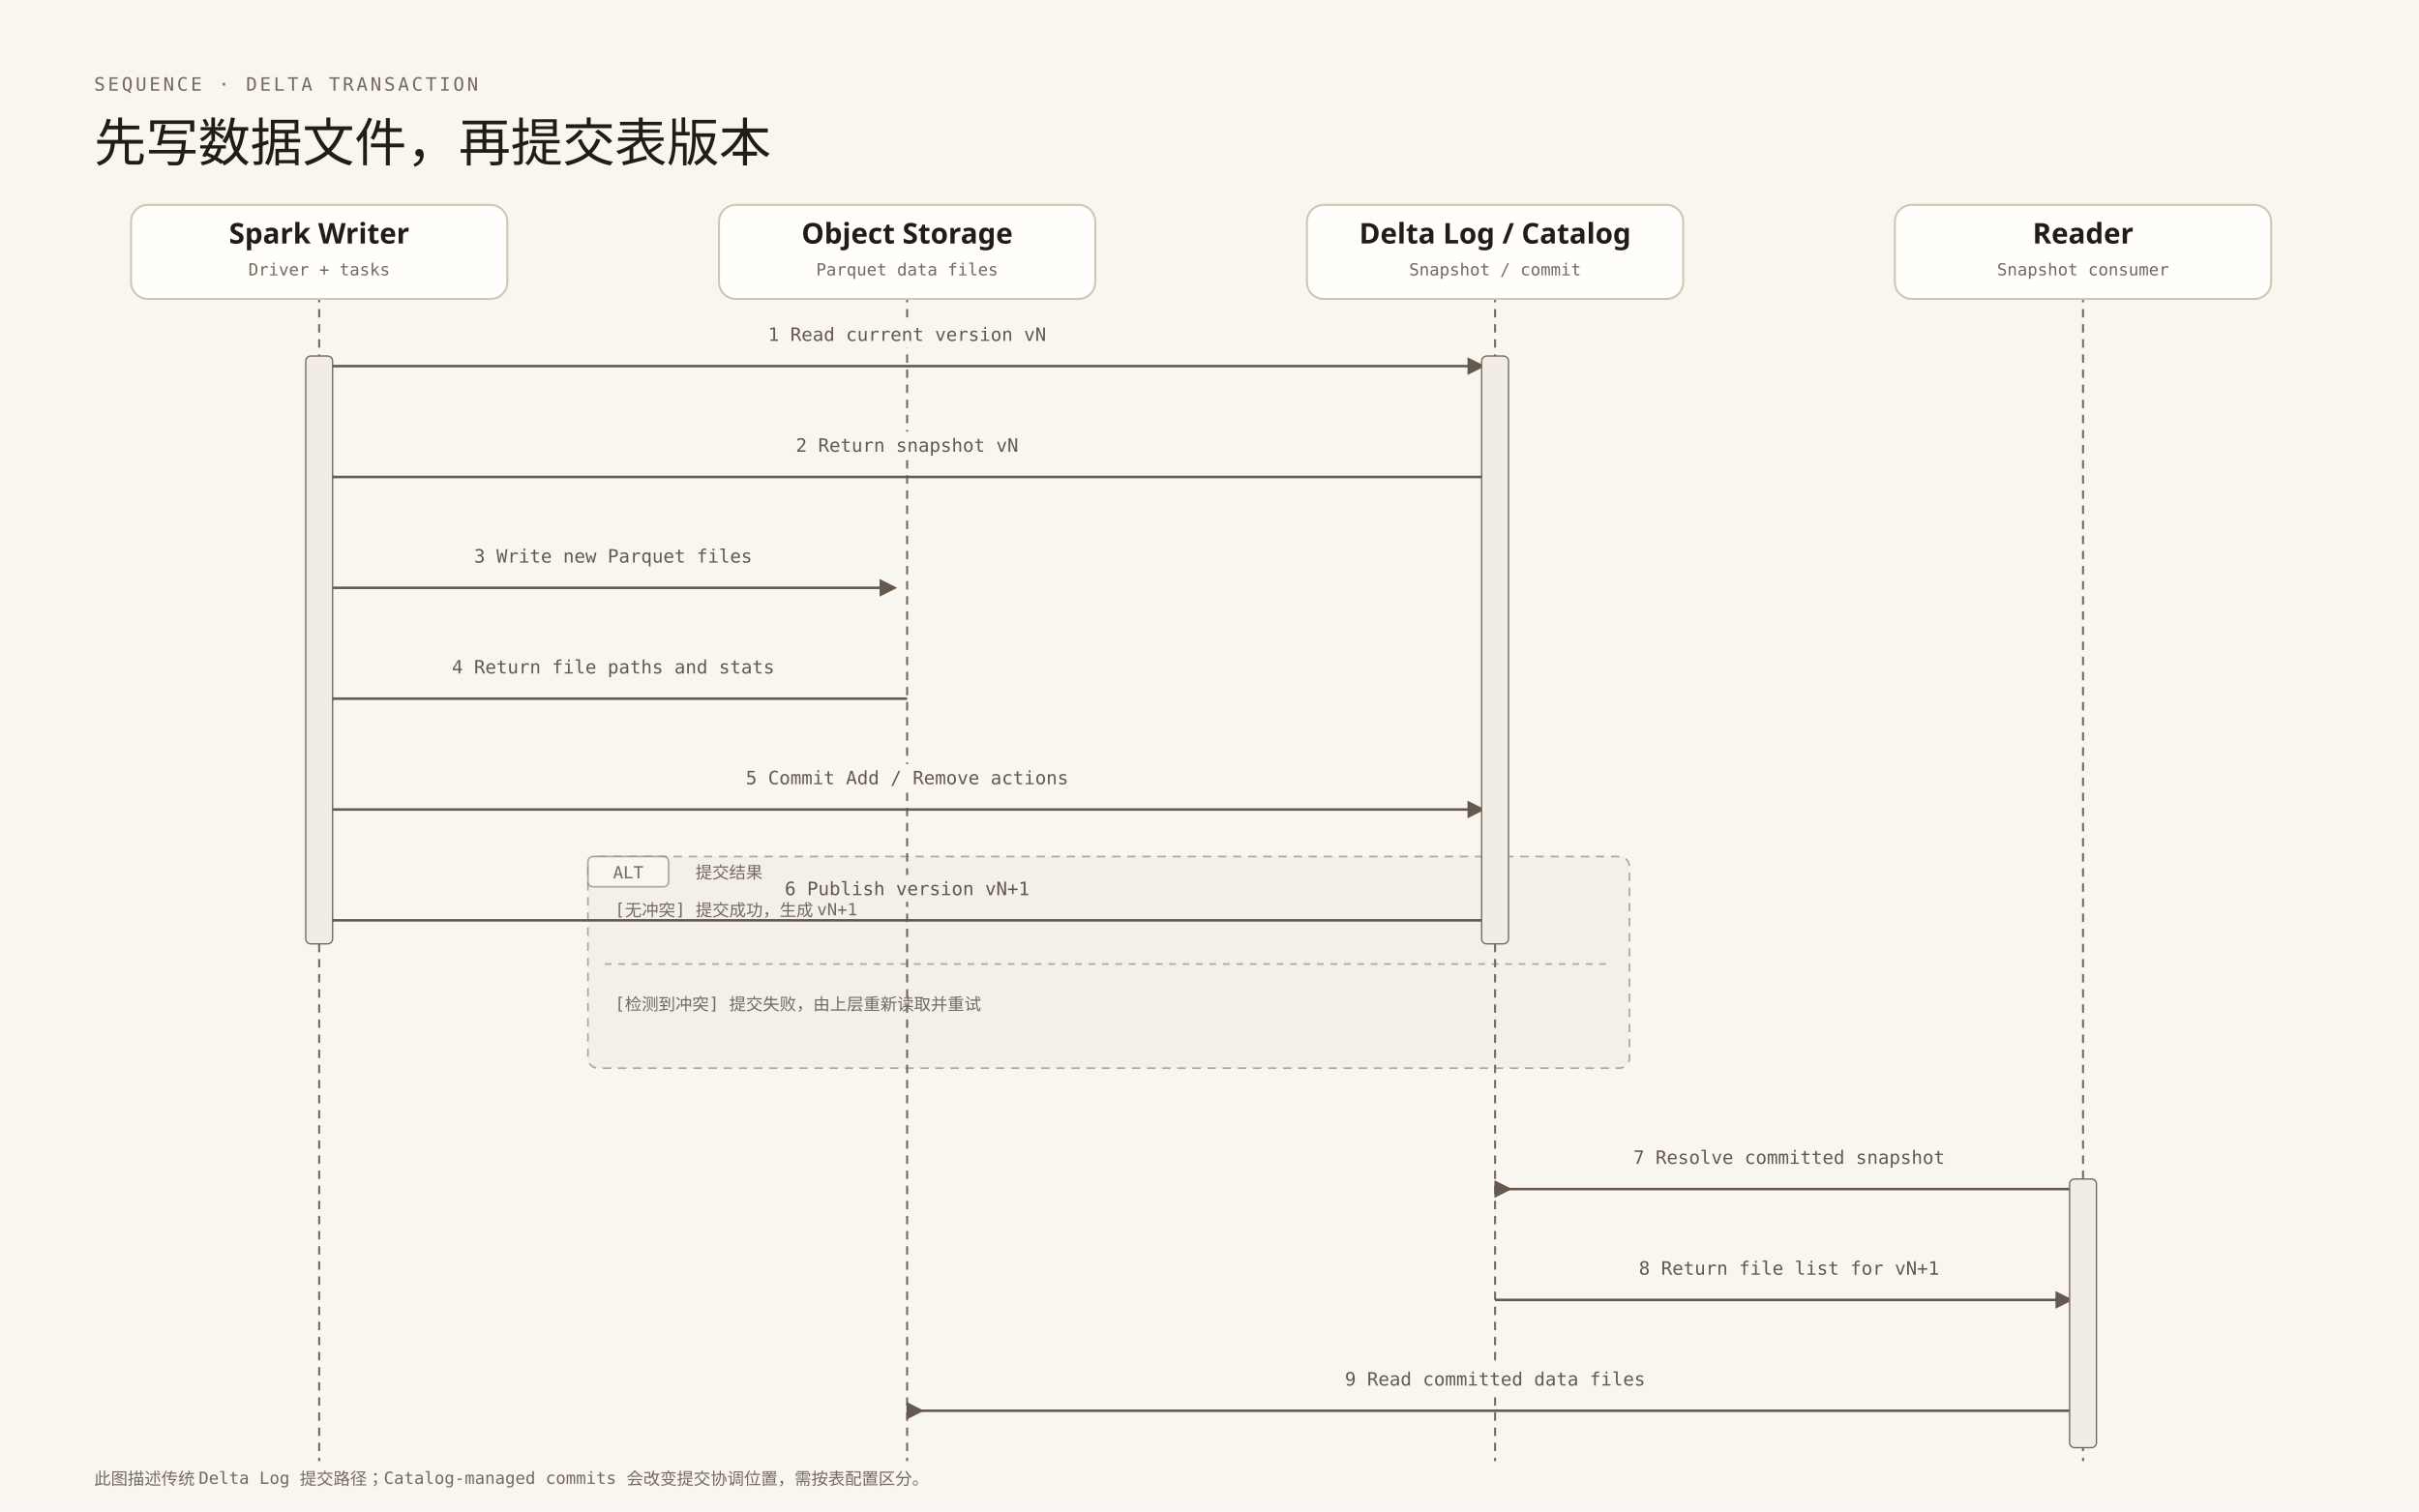
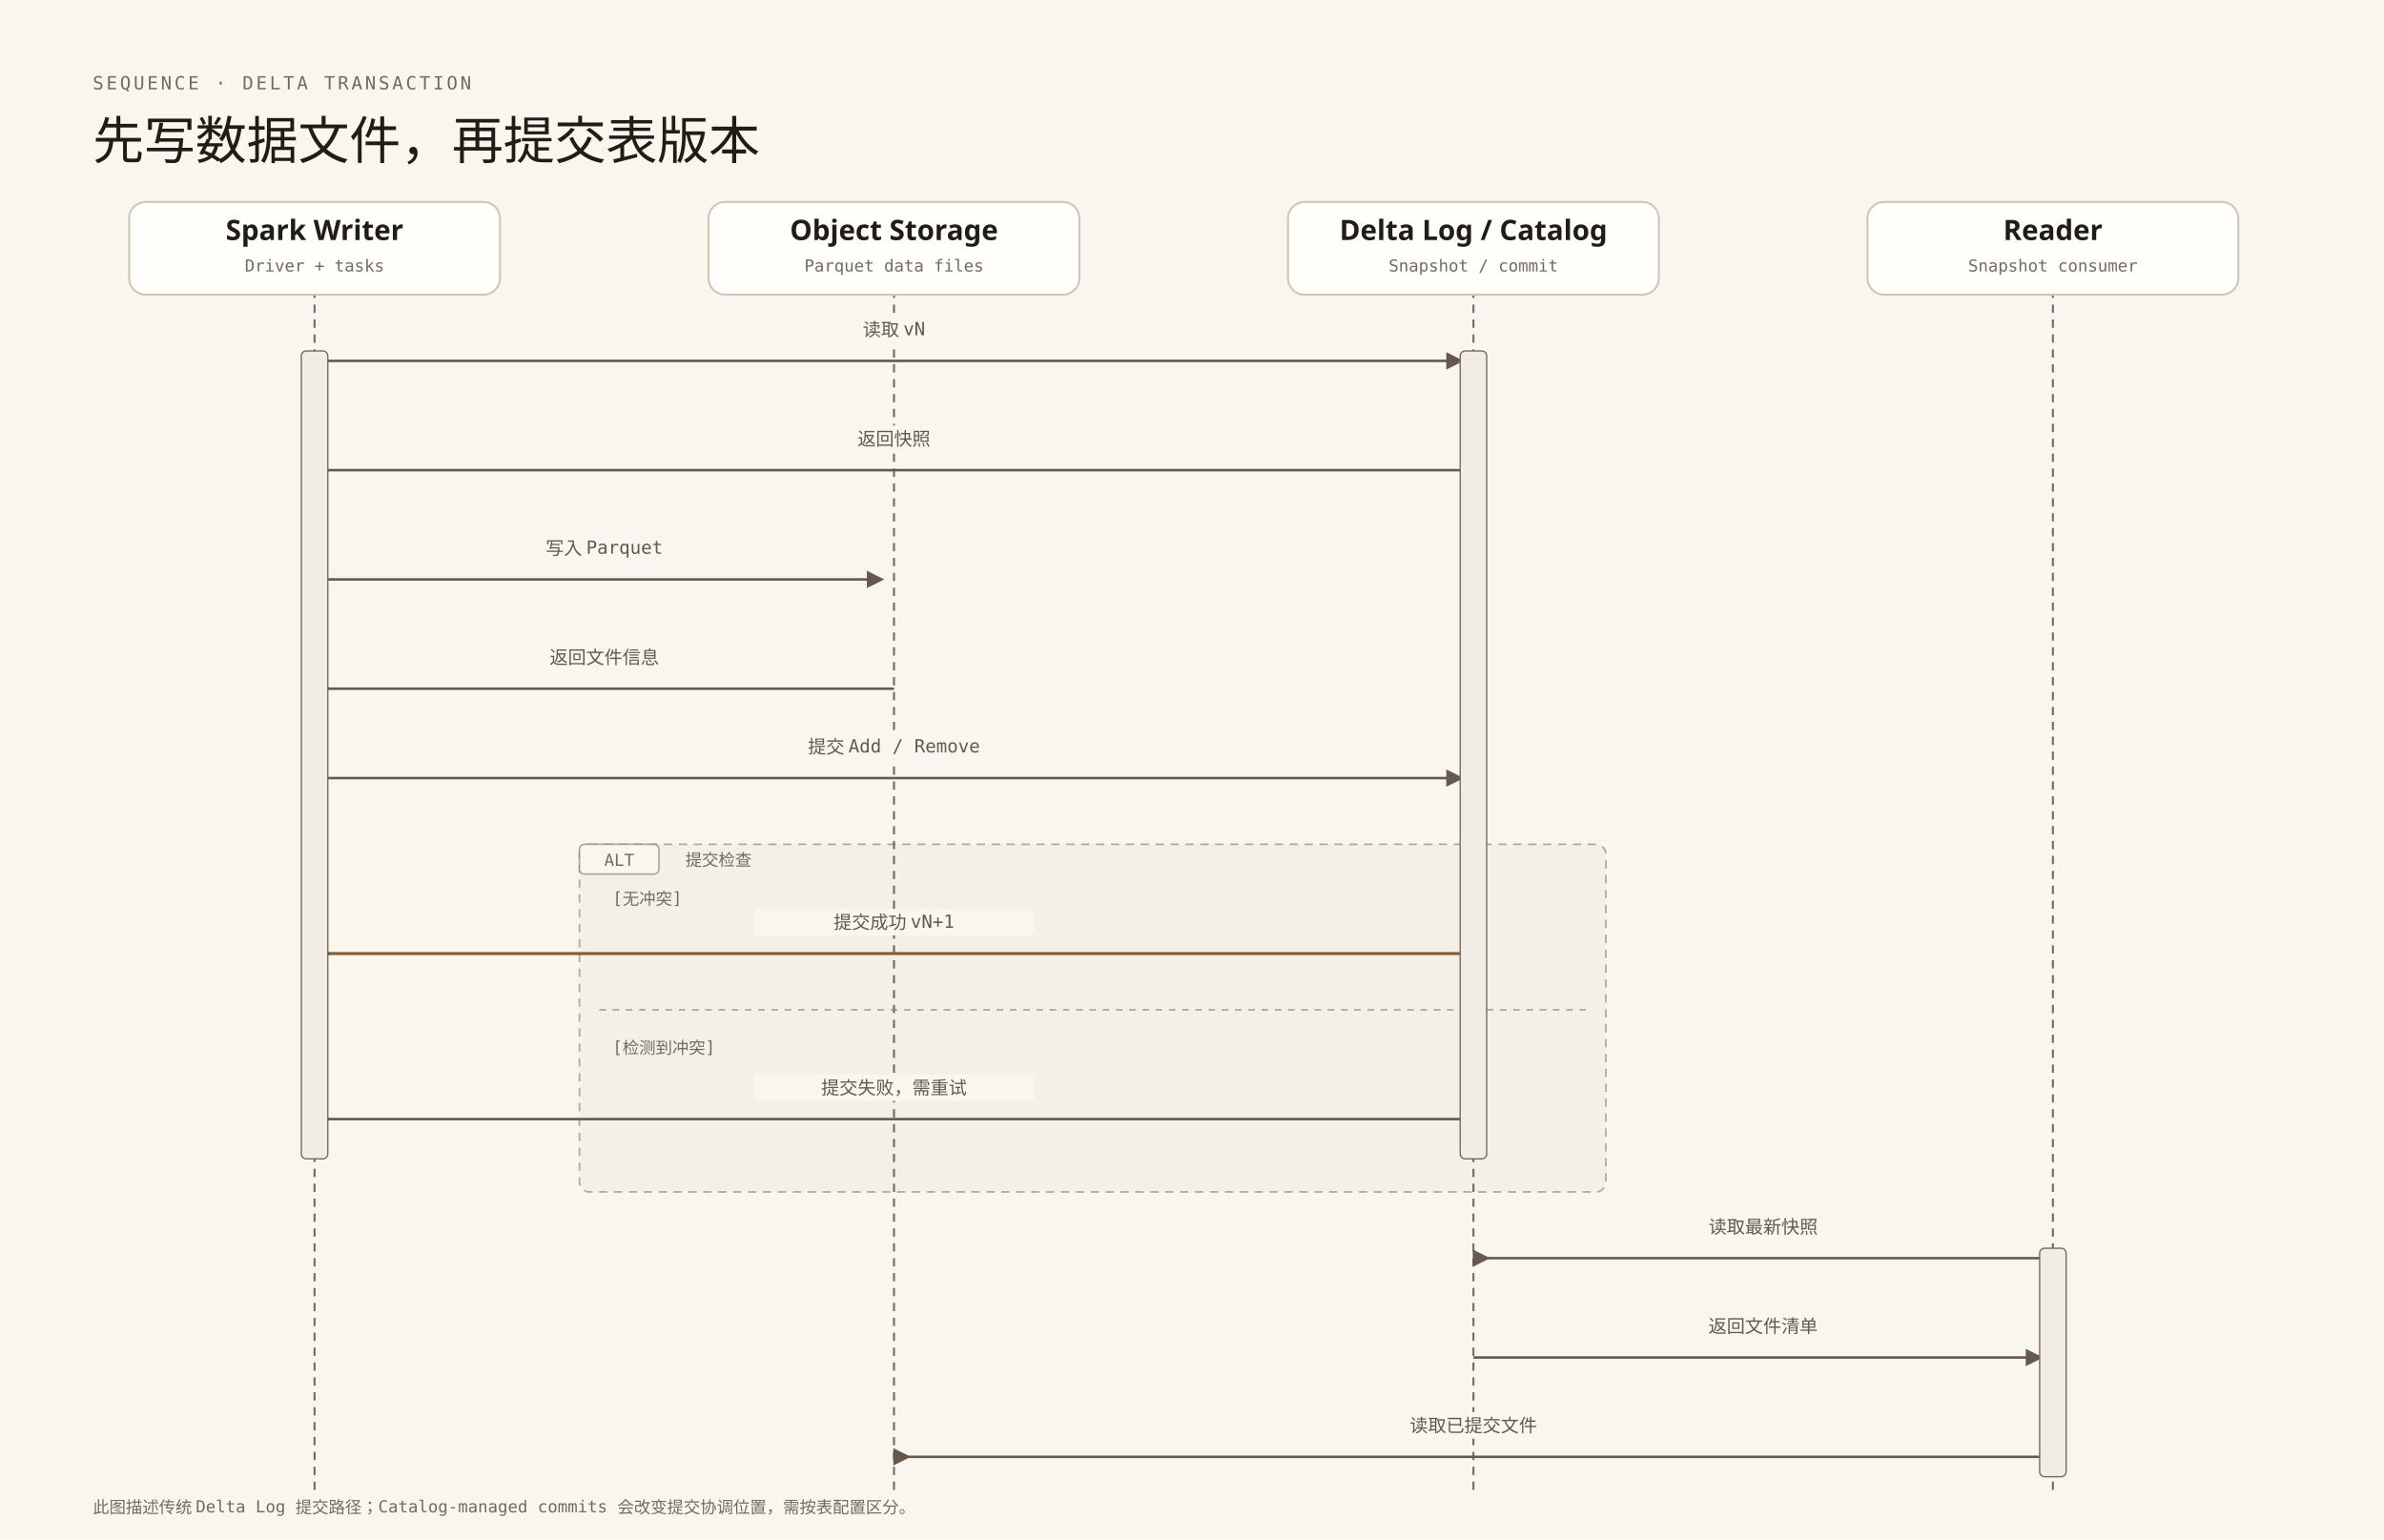
- <svg xmlns="http://www.w3.org/2000/svg" width="1440" height="900" viewBox="0 0 1440 900" role="img" aria-labelledby="delta-lake-commit-sequence-title delta-lake-commit-sequence-desc">
+ <svg xmlns="http://www.w3.org/2000/svg" width="1440" height="930" viewBox="0 0 1440 930" role="img" aria-labelledby="delta-lake-commit-sequence-title delta-lake-commit-sequence-desc">
  <defs>
    <marker id="arrow" viewBox="0 0 10 10" refX="8" refY="5" markerWidth="7" markerHeight="7" orient="auto">
      <path d="M0 0 L10 5 L0 10z" fill="#65584D" />
-     </marker>
-     <marker id="arrow-accent" viewBox="0 0 10 10" refX="8" refY="5" markerWidth="7" markerHeight="7" orient="auto">
-       <path d="M0 0 L10 5 L0 10z" fill="#8B5A2B" />
    </marker>
    <marker id="arrow-left" viewBox="0 0 10 10" refX="2" refY="5" markerWidth="7" markerHeight="7" orient="auto">
      <path d="M10 0 L0 5 L10 10z" fill="#65584D" />
    </marker>
  </defs>
  <rect width="100%" height="100%" fill="#F9F6EF" />
  <style>
text{font-family:'Geist','Noto Sans SC','Microsoft YaHei',system-ui,sans-serif;fill:#221C17}
.eyebrow{font-family:'Geist Mono',ui-monospace,monospace;font-size:11px;letter-spacing:1.6px;fill:#75695F}
.title{font-family:'Instrument Serif','Noto Serif SC',serif;font-size:31px;font-weight:400;fill:#221C17}
- .label{font-size:17px;font-weight:600}
- .sub{font-family:'Geist Mono','Noto Sans SC',monospace;font-size:12px;fill:#65584D}
+ .label{font-size:17px;font-weight:600}.sub{font-family:'Geist Mono','Noto Sans SC',monospace;font-size:12px;fill:#65584D}
.tiny{font-family:'Geist Mono','Noto Sans SC',monospace;font-size:10px;fill:#75695F}
- .node{fill:#FFFEFA;stroke:#CFC5B8;stroke-width:1.2}
- .focus{fill:#F5E7D4;stroke:#8B5A2B;stroke-width:1.5}
- .zone{fill:#F1EDE4;stroke:#CFC5B8;stroke-width:1}
- .line{fill:none;stroke:#65584D;stroke-width:1.6;stroke-linecap:round;stroke-linejoin:round;marker-end:url(#arrow)}
- .accent-line{fill:none;stroke:#8B5A2B;stroke-width:1.8;stroke-linecap:round;marker-end:url(#arrow-accent)}
- .dash{fill:none;stroke:#75695F;stroke-width:1.2;stroke-dasharray:5 4}
- .actor{fill:#FFFEFA;stroke:#CFC5B8;stroke-width:1.2}
- .activation{fill:#F1EDE4;stroke:#75695F;stroke-width:0.8}
- .msg-label{font-family:'Geist Mono','Noto Sans SC',monospace;font-size:11px;fill:#65584D}
+ .actor{fill:#FFFEFA;stroke:#CFC5B8;stroke-width:1.2}.dash{fill:none;stroke:#75695F;stroke-width:1.2;stroke-dasharray:5 4}
+ .activation{fill:#F1EDE4;stroke:#75695F;stroke-width:.8}.msg-label{font-family:'Geist Mono','Noto Sans SC',monospace;font-size:11px;fill:#65584D}
</style>
  <text x="56" y="54" class="eyebrow">SEQUENCE · DELTA TRANSACTION</text>
  <text x="56" y="96" class="title">先写数据文件，再提交表版本</text>
-   <line x1="190" y1="166" x2="190" y2="870" class="dash" />
-   <line x1="540" y1="166" x2="540" y2="870" class="dash" />
-   <line x1="890" y1="166" x2="890" y2="870" class="dash" />
-   <line x1="1240" y1="166" x2="1240" y2="870" class="dash" />
+   <line x1="190" y1="166" x2="190" y2="900" class="dash" />
+   <line x1="540" y1="166" x2="540" y2="900" class="dash" />
+   <line x1="890" y1="166" x2="890" y2="900" class="dash" />
+   <line x1="1240" y1="166" x2="1240" y2="900" class="dash" />
  <path d="M190 218 H882" fill="none" stroke="#65584D" stroke-width="1.5" marker-end="url(#arrow)" />
-   <rect x="428" y="191" width="224" height="16" rx="3" fill="#F9F6EF" />
-   <text x="540" y="203" text-anchor="middle" class="msg-label">1  Read current version vN</text>
+   <rect x="450" y="191" width="180" height="16" rx="3" fill="#F9F6EF" />
+   <text x="540" y="203" text-anchor="middle" class="msg-label">读取 vN</text>
  <path d="M890 284 H198" fill="none" stroke="#65584D" stroke-width="1.5" marker-end="url(#arrow-left)" />
-   <rect x="428" y="257" width="224" height="16" rx="3" fill="#F9F6EF" />
-   <text x="540" y="269" text-anchor="middle" class="msg-label">2  Return snapshot vN</text>
+   <rect x="450" y="257" width="180" height="16" rx="3" fill="#F9F6EF" />
+   <text x="540" y="269" text-anchor="middle" class="msg-label">返回快照</text>
  <path d="M190 350 H532" fill="none" stroke="#65584D" stroke-width="1.5" marker-end="url(#arrow)" />
-   <rect x="253" y="323" width="224" height="16" rx="3" fill="#F9F6EF" />
-   <text x="365" y="335" text-anchor="middle" class="msg-label">3  Write new Parquet files</text>
+   <rect x="275" y="323" width="180" height="16" rx="3" fill="#F9F6EF" />
+   <text x="365" y="335" text-anchor="middle" class="msg-label">写入 Parquet</text>
  <path d="M540 416 H198" fill="none" stroke="#65584D" stroke-width="1.5" marker-end="url(#arrow-left)" />
-   <rect x="253" y="389" width="224" height="16" rx="3" fill="#F9F6EF" />
-   <text x="365" y="401" text-anchor="middle" class="msg-label">4  Return file paths and stats</text>
-   <path d="M190 482 H882" fill="none" stroke="#65584D" stroke-width="1.5" marker-end="url(#arrow)" />
-   <rect x="428" y="455" width="224" height="16" rx="3" fill="#F9F6EF" />
-   <text x="540" y="467" text-anchor="middle" class="msg-label">5  Commit Add / Remove actions</text>
-   <path d="M890 548 H198" fill="none" stroke="#65584D" stroke-width="1.5" marker-end="url(#arrow-left)" />
-   <rect x="428" y="521" width="224" height="16" rx="3" fill="#F9F6EF" />
-   <text x="540" y="533" text-anchor="middle" class="msg-label">6  Publish version vN+1</text>
-   <path d="M1240 708 H898" fill="none" stroke="#65584D" stroke-width="1.5" marker-end="url(#arrow-left)" />
-   <rect x="953" y="681" width="224" height="16" rx="3" fill="#F9F6EF" />
-   <text x="1065" y="693" text-anchor="middle" class="msg-label">7  Resolve committed snapshot</text>
-   <path d="M890 774 H1232" fill="none" stroke="#65584D" stroke-width="1.5" marker-end="url(#arrow)" />
-   <rect x="953" y="747" width="224" height="16" rx="3" fill="#F9F6EF" />
-   <text x="1065" y="759" text-anchor="middle" class="msg-label">8  Return file list for vN+1</text>
-   <path d="M1240 840 H548" fill="none" stroke="#65584D" stroke-width="1.5" marker-end="url(#arrow-left)" />
-   <rect x="778" y="813" width="224" height="16" rx="3" fill="#F9F6EF" />
-   <text x="890" y="825" text-anchor="middle" class="msg-label">9  Read committed data files</text>
-   <rect x="350" y="510" width="620" height="126" rx="6" fill="#221C17" fill-opacity=".025" stroke="#75695F" stroke-opacity=".55" stroke-dasharray="5 4" />
+   <rect x="275" y="389" width="180" height="16" rx="3" fill="#F9F6EF" />
+   <text x="365" y="401" text-anchor="middle" class="msg-label">返回文件信息</text>
+   <path d="M190 470 H882" fill="none" stroke="#65584D" stroke-width="1.5" marker-end="url(#arrow)" />
+   <rect x="450" y="443" width="180" height="16" rx="3" fill="#F9F6EF" />
+   <text x="540" y="455" text-anchor="middle" class="msg-label">提交 Add / Remove</text>
+   <rect x="350" y="510" width="620" height="210" rx="6" fill="#221C17" fill-opacity=".025" stroke="#75695F" stroke-opacity=".55" stroke-dasharray="5 4" />
  <rect x="350" y="510" width="48" height="18" rx="3" fill="#F9F6EF" stroke="#75695F" stroke-opacity=".55" />
  <text x="374" y="523" text-anchor="middle" class="tiny">ALT</text>
-   <text x="414" y="523" class="tiny">提交结果</text>
-   <line x1="360" y1="574" x2="960" y2="574" stroke="#75695F" stroke-dasharray="4 4" stroke-opacity=".55" />
-   <text x="366" y="545" class="tiny">[无冲突] 提交成功，生成 vN+1</text>
-   <text x="366" y="601" class="tiny">[检测到冲突] 提交失败，由上层重新读取并重试</text>
-   <rect x="182" y="212" width="16" height="350" rx="3" class="activation" />
-   <rect x="882" y="212" width="16" height="350" rx="3" class="activation" />
-   <rect x="1232" y="702" width="16" height="160" rx="3" class="activation" />
+   <text x="414" y="523" class="tiny">提交检查</text>
+   <text x="370" y="546" class="tiny">[无冲突]</text>
+   <path d="M890 576 H198" fill="none" stroke="#8B5A2B" stroke-width="1.8" marker-end="url(#arrow-left)" />
+   <rect x="455" y="549" width="170" height="16" rx="3" fill="#F9F6EF" />
+   <text x="540" y="561" text-anchor="middle" class="msg-label">提交成功 vN+1</text>
+   <line x1="362" y1="610" x2="958" y2="610" stroke="#75695F" stroke-dasharray="4 4" stroke-opacity=".55" />
+   <text x="370" y="636" class="tiny">[检测到冲突]</text>
+   <path d="M890 676 H198" fill="none" stroke="#65584D" stroke-width="1.5" marker-end="url(#arrow-left)" />
+   <rect x="455" y="649" width="170" height="16" rx="3" fill="#F9F6EF" />
+   <text x="540" y="661" text-anchor="middle" class="msg-label">提交失败，需重试</text>
+   <path d="M1240 760 H898" fill="none" stroke="#65584D" stroke-width="1.5" marker-end="url(#arrow-left)" />
+   <rect x="971" y="733" width="188" height="16" rx="3" fill="#F9F6EF" />
+   <text x="1065" y="745" text-anchor="middle" class="msg-label">读取最新快照</text>
+   <path d="M890 820 H1232" fill="none" stroke="#65584D" stroke-width="1.5" marker-end="url(#arrow)" />
+   <rect x="971" y="793" width="188" height="16" rx="3" fill="#F9F6EF" />
+   <text x="1065" y="805" text-anchor="middle" class="msg-label">返回文件清单</text>
+   <path d="M1240 880 H548" fill="none" stroke="#65584D" stroke-width="1.5" marker-end="url(#arrow-left)" />
+   <rect x="796" y="853" width="188" height="16" rx="3" fill="#F9F6EF" />
+   <text x="890" y="865" text-anchor="middle" class="msg-label">读取已提交文件</text>
+   <rect x="182" y="212" width="16" height="488" rx="3" class="activation" />
+   <rect x="882" y="212" width="16" height="488" rx="3" class="activation" />
+   <rect x="1232" y="754" width="16" height="138" rx="3" class="activation" />
  <rect x="78" y="122" width="224" height="56" rx="10" class="actor" />
  <text x="190" y="145" text-anchor="middle" class="label">Spark Writer</text>
  <text x="190" y="164" text-anchor="middle" class="tiny">Driver + tasks</text>
  <rect x="428" y="122" width="224" height="56" rx="10" class="actor" />
  <text x="540" y="145" text-anchor="middle" class="label">Object Storage</text>
  <text x="540" y="164" text-anchor="middle" class="tiny">Parquet data files</text>
  <rect x="778" y="122" width="224" height="56" rx="10" class="actor" />
  <text x="890" y="145" text-anchor="middle" class="label">Delta Log / Catalog</text>
  <text x="890" y="164" text-anchor="middle" class="tiny">Snapshot / commit</text>
  <rect x="1128" y="122" width="224" height="56" rx="10" class="actor" />
  <text x="1240" y="145" text-anchor="middle" class="label">Reader</text>
  <text x="1240" y="164" text-anchor="middle" class="tiny">Snapshot consumer</text>
-   <text x="56" y="884" class="tiny">此图描述传统 Delta Log 提交路径；Catalog-managed commits 会改变提交协调位置，需按表配置区分。</text>
+   <text x="56" y="914" class="tiny">此图描述传统 Delta Log 提交路径；Catalog-managed commits 会改变提交协调位置，需按表配置区分。</text>
</svg>
